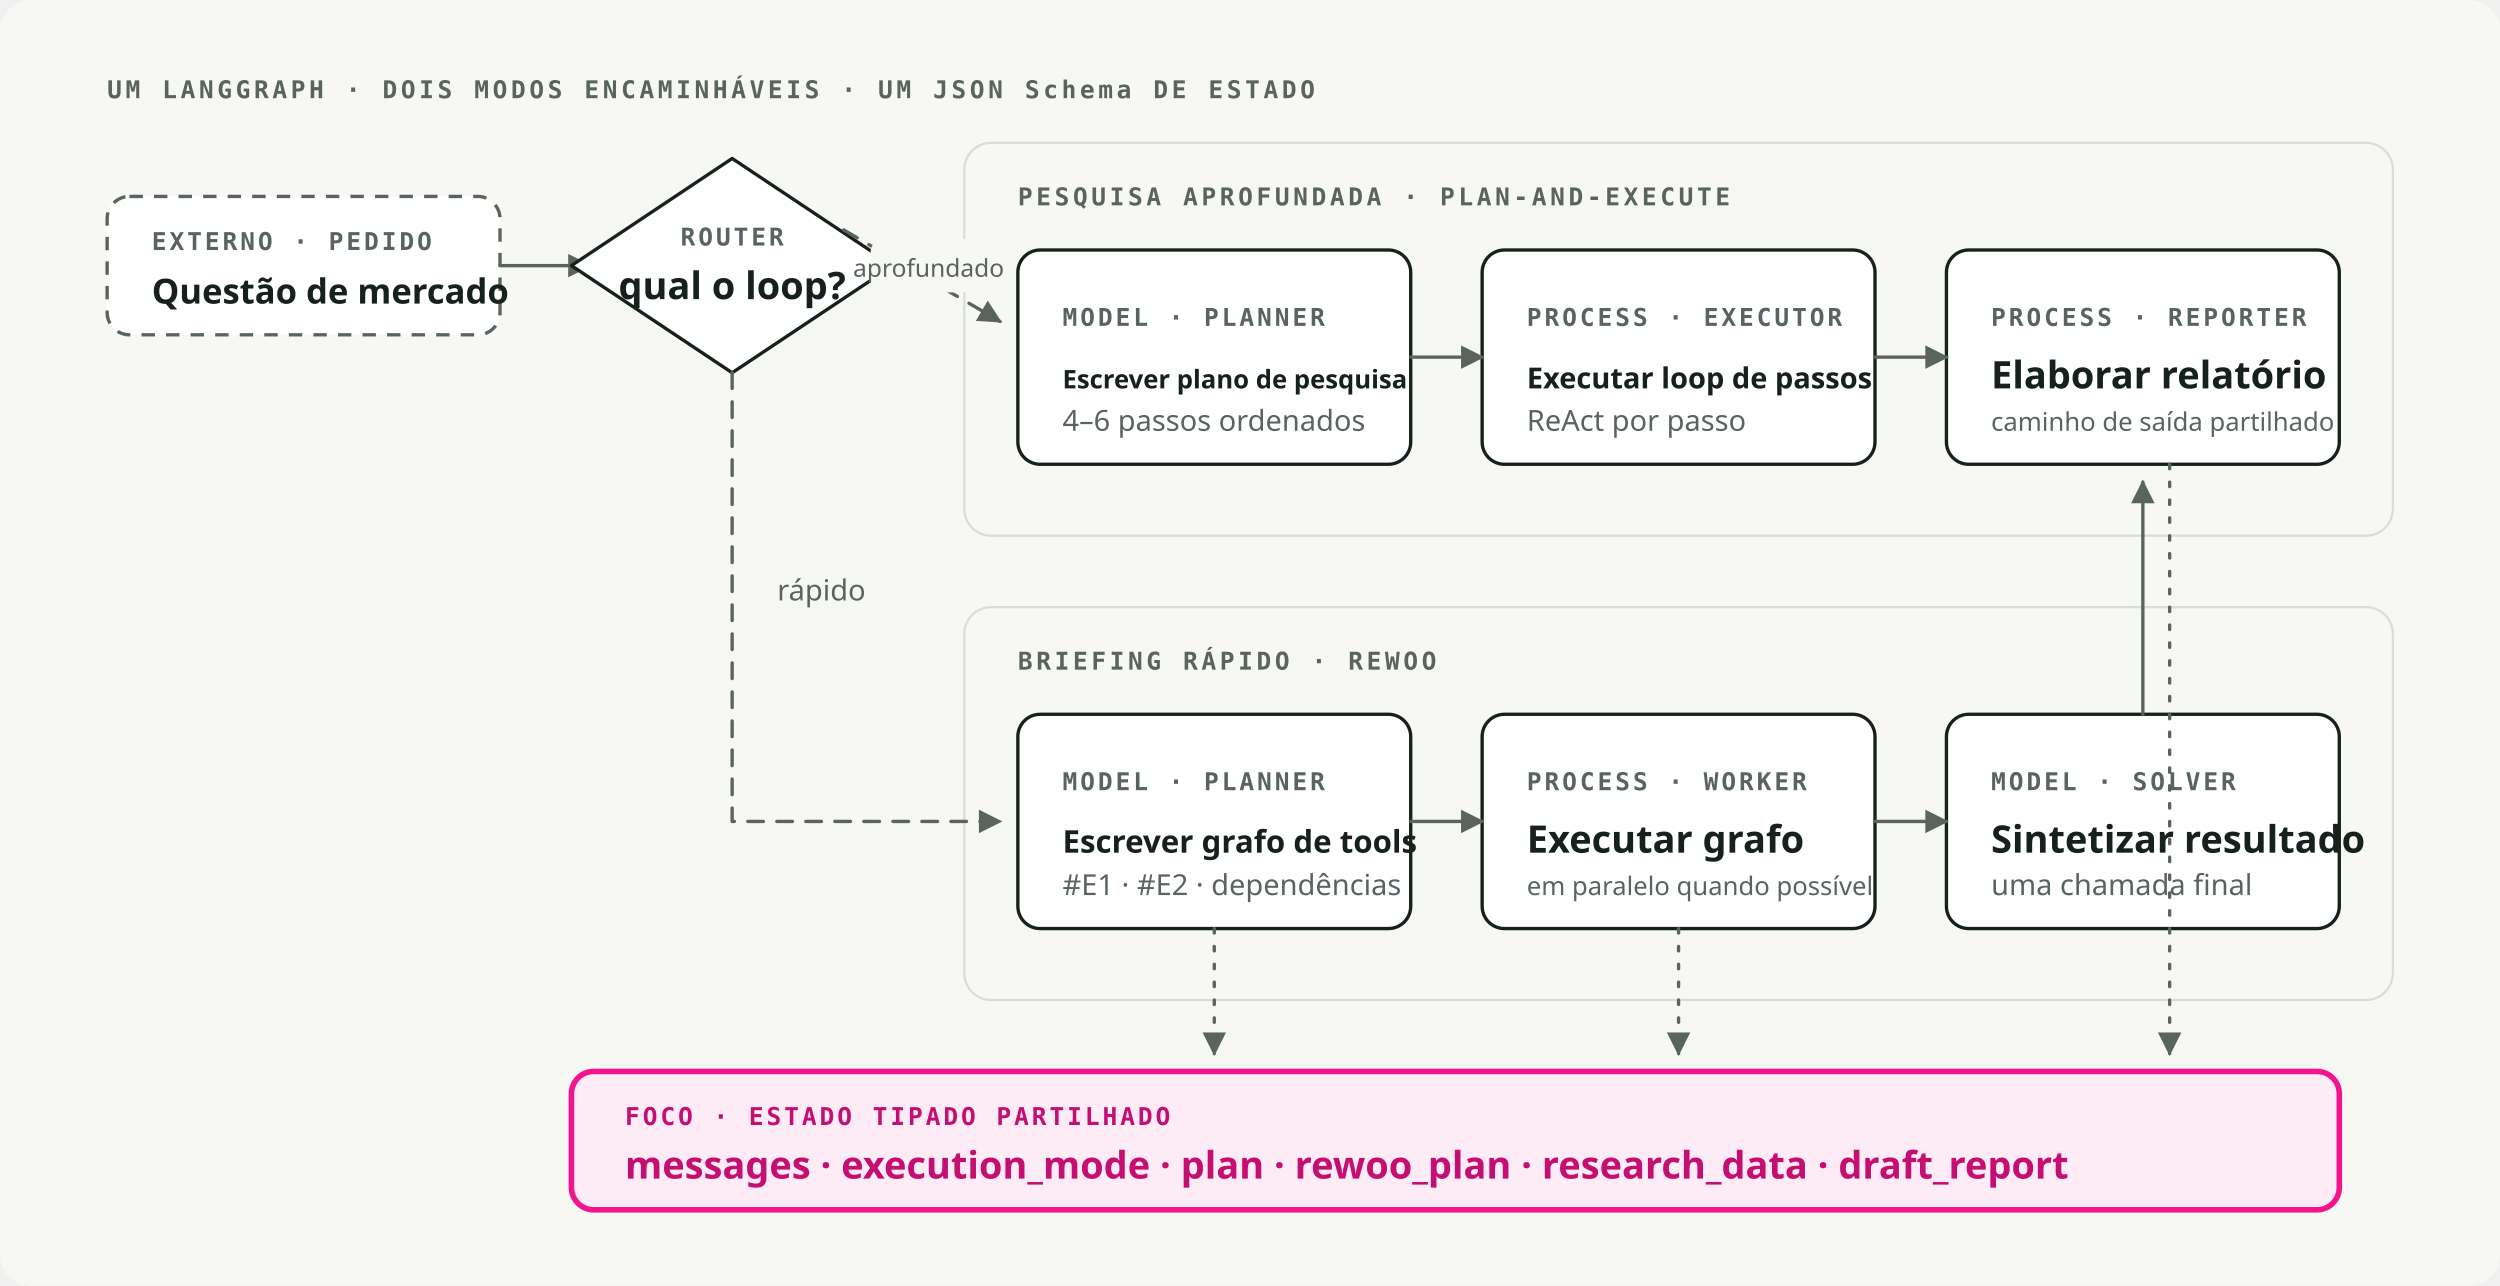
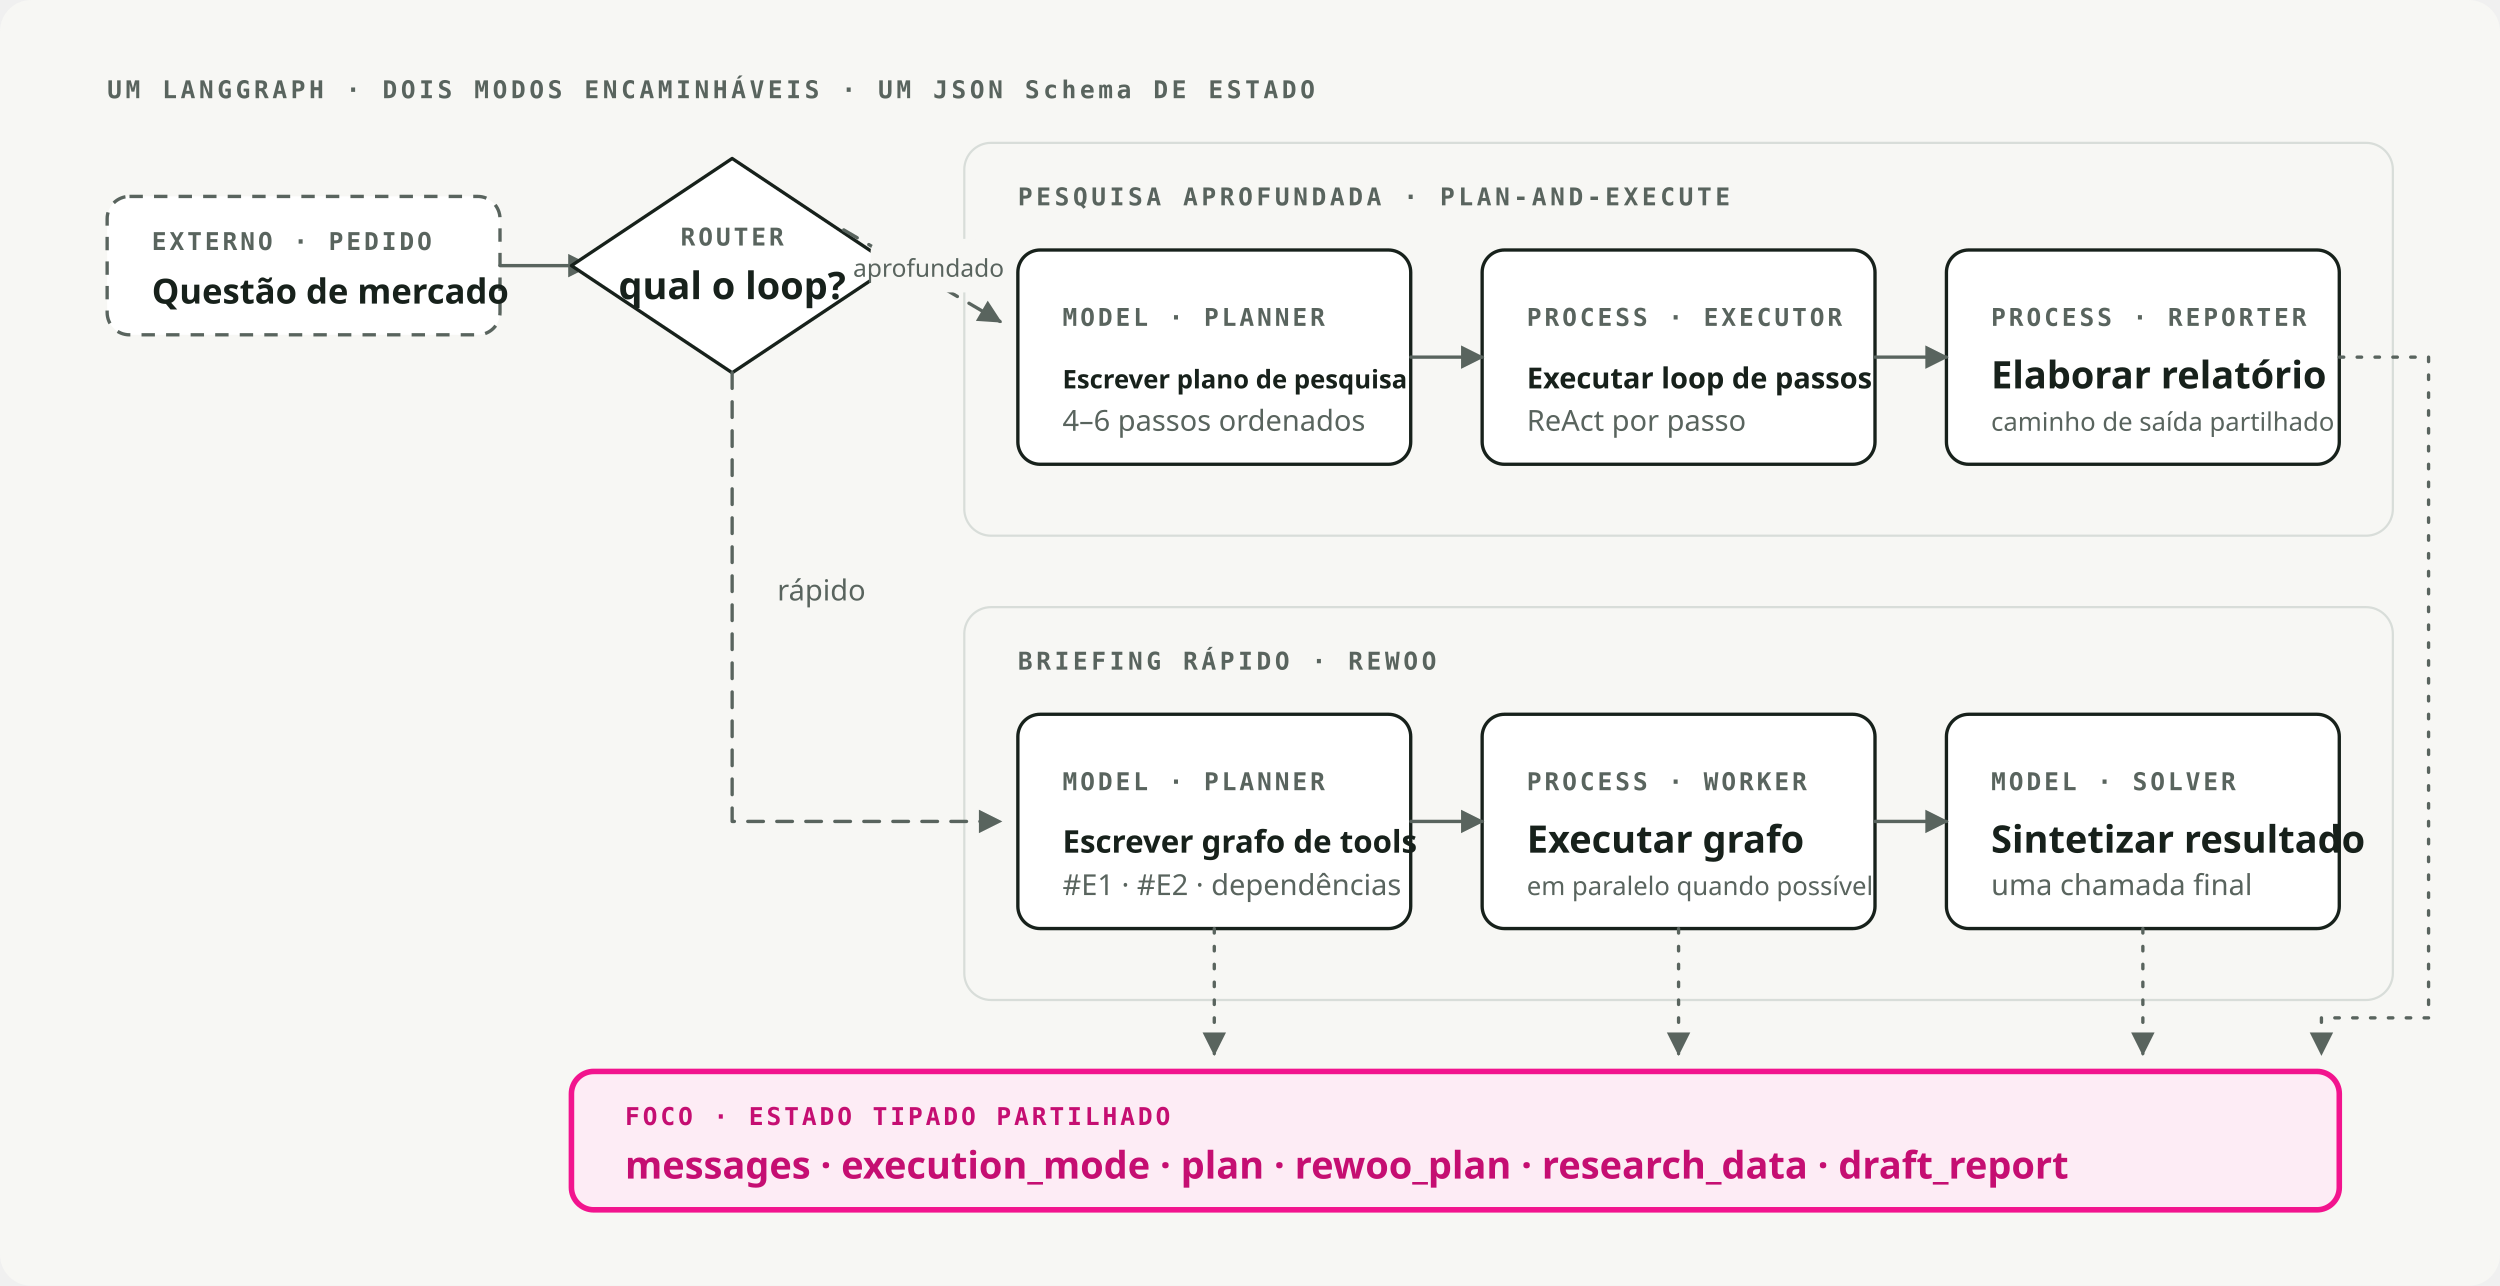
<svg xmlns="http://www.w3.org/2000/svg" viewBox="0 0 1120 576" role="img" preserveAspectRatio="xMidYMid meet" data-visual-system="byte-diagram-v1" aria-labelledby="arch-title arch-desc" shape-rendering="geometricPrecision" text-rendering="geometricPrecision">
  <style data-visual-system="byte-diagram-v1">
    * { animation: none !important; } path, line, polyline { stroke-linecap: round; stroke-linejoin: round; }
    .kind { font: 600 11px "IBM Plex Mono", ui-monospace, monospace; letter-spacing: 1.3px; fill: #59645E; } .name { font: 600 17px "Space Grotesk", ui-sans-serif, system-ui, sans-serif; fill: #17211B; } .note { font: 400 13px "IBM Plex Sans", ui-sans-serif, system-ui, sans-serif; fill: #59645E; } .section { font: 600 11px "IBM Plex Mono", ui-monospace, monospace; letter-spacing: 1.6px; fill: #59645E; }
    .process { fill: #FFFFFF; stroke: #17211B; stroke-width: 1.5; } .external { fill: #FFFFFF; stroke: #59645E; stroke-width: 1.5; stroke-dasharray: 6 5; } .decision { fill: #FFFFFF; stroke: #17211B; stroke-width: 1.5; } .focus { fill: #FDECF5; stroke: #F2148E; stroke-width: 2.5; } .focus-kind, .focus-name { fill: #C50E72; }
    .group { fill: none; stroke: #D8DDD9; stroke-width: 1; } .edge { fill: none; stroke: #59645E; stroke-width: 1.5; } .conditional { stroke-dasharray: 7 6; } .async { stroke-dasharray: 2 6; } .canvas { fill: #F7F7F4; } .arrow { fill: #59645E; }
  </style>
  <rect class="canvas" width="1120" height="576" rx="14" />
  <text class="section" x="48" y="44">UM LANGGRAPH · DOIS MODOS ENCAMINHÁVEIS · UM JSON Schema DE ESTADO</text>
  <rect class="external" x="48" y="88" width="176" height="62" rx="10" />
  <text class="kind" x="68" y="112">EXTERNO · PEDIDO</text>
  <text class="name" x="68" y="136" style="font-size: 15.5px;">Questão de mercado</text>
  <path class="edge" d="M224 119h40" marker-end="url(#arch-arrow)" />
  <path class="decision" d="M328 71 400 119 328 167 256 119Z" />
  <text class="kind" x="328" y="110" text-anchor="middle">ROUTER</text>
  <text class="name" x="328" y="134" text-anchor="middle">qual o loop?</text>
  <rect class="group" x="432" y="64" width="640" height="176" rx="12" />
  <text class="section" x="456" y="92">PESQUISA APROFUNDADA · PLAN-AND-EXECUTE</text>
  <rect class="process" x="456" y="112" width="176" height="96" rx="10" />
  <text class="kind" x="476" y="146">MODEL · PLANNER</text>
  <text class="name" x="476" y="174" style="font-size: 11.5px;">Escrever plano de pesquisa</text>
  <text class="note" x="476" y="193">4–6 passos ordenados</text>
  <rect class="process" x="664" y="112" width="176" height="96" rx="10" />
  <text class="kind" x="684" y="146">PROCESS · EXECUTOR</text>
  <text class="name" x="684" y="174" style="font-size: 13px;">Executar loop de passos</text>
  <text class="note" x="684" y="193">ReAct por passo</text>
  <path class="edge conditional" d="M378 103 448 144" marker-end="url(#arch-arrow)" />
  <rect class="canvas" x="390" y="107" width="52" height="24" rx="6" />
  <text class="note" x="416" y="124" text-anchor="middle" style="font-size: 11px;">aprofundado</text>
  <path class="edge" d="M632 160h32" marker-end="url(#arch-arrow)" />
  <rect class="group" x="432" y="272" width="640" height="176" rx="12" />
  <text class="section" x="456" y="300">BRIEFING RÁPIDO · REWOO</text>
  <rect class="process" x="456" y="320" width="176" height="96" rx="10" />
  <text class="kind" x="476" y="354">MODEL · PLANNER</text>
  <text class="name" x="476" y="382" style="font-size: 14px;">Escrever grafo de tools</text>
  <text class="note" x="476" y="401">#E1 · #E2 · dependências</text>
  <rect class="process" x="664" y="320" width="176" height="96" rx="10" />
  <text class="kind" x="684" y="354">PROCESS · WORKER</text>
  <text class="name" x="684" y="382">Executar grafo</text>
  <text class="note" x="684" y="401" style="font-size: 11.5px;">em paralelo quando possível</text>
  <rect class="process" x="872" y="320" width="176" height="96" rx="10" />
  <text class="kind" x="892" y="354">MODEL · SOLVER</text>
  <text class="name" x="892" y="382">Sintetizar resultado</text>
  <text class="note" x="892" y="401">uma chamada final</text>
  <path class="edge conditional" d="M328 167v201h120" marker-end="url(#arch-arrow)" />
  <rect class="canvas" x="341" y="252" width="54" height="24" rx="6" />
  <text class="note" x="368" y="269" text-anchor="middle">rápido</text>
  <path class="edge" d="M632 368h32" marker-end="url(#arch-arrow)" />
  <path class="edge" d="M840 368h32" marker-end="url(#arch-arrow)" />
  <rect class="process" x="872" y="112" width="176" height="96" rx="10" />
  <text class="kind" x="892" y="146">PROCESS · REPORTER</text>
  <text class="name" x="892" y="174">Elaborar relatório</text>
  <text class="note" x="892" y="193" style="font-size: 11.5px;">caminho de saída partilhado</text>
  <path class="edge" d="M840 160h32" marker-end="url(#arch-arrow)" />
-   <path class="edge" d="M960 320V216" marker-end="url(#arch-arrow)" />
  <rect class="focus" x="256" y="480" width="792" height="62" rx="10" />
  <text class="kind focus-kind" x="280" y="504">FOCO · ESTADO TIPADO PARTILHADO</text>
  <text class="name focus-name" x="280" y="528">messages · execution_mode · plan · rewoo_plan · research_data · draft_report</text>
  <path class="edge async" d="M544 416v56" marker-end="url(#arch-arrow)" />
  <path class="edge async" d="M752 416v56" marker-end="url(#arch-arrow)" />
-   <path class="edge async" d="M972 208v264" marker-end="url(#arch-arrow)" />
+   <path class="edge async" d="M960 416v56" marker-end="url(#arch-arrow)" />
+   <path class="edge async" d="M1048 160h40v296h-48v16" marker-end="url(#arch-arrow)" />
  <defs>
    <marker id="arch-arrow" viewBox="0 0 10 10" refX="9" refY="5" markerWidth="7" markerHeight="7" orient="auto-start-reverse">
      <path class="arrow" d="M0 0 10 5 0 10Z" />
    </marker>
  </defs>
</svg>
